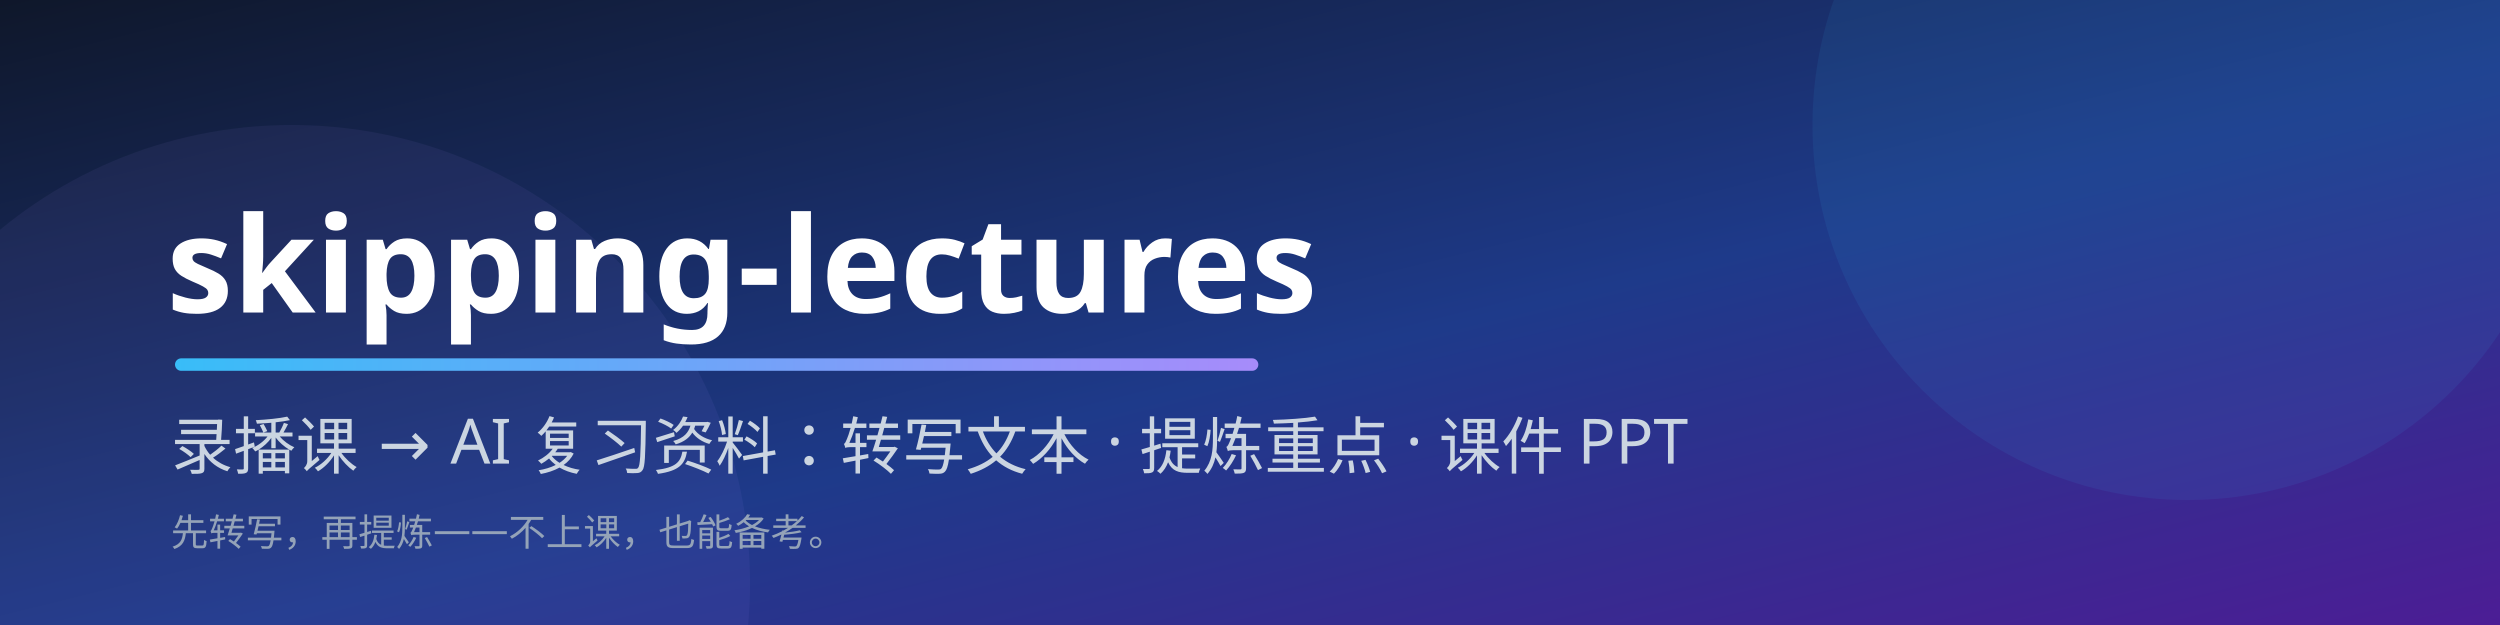
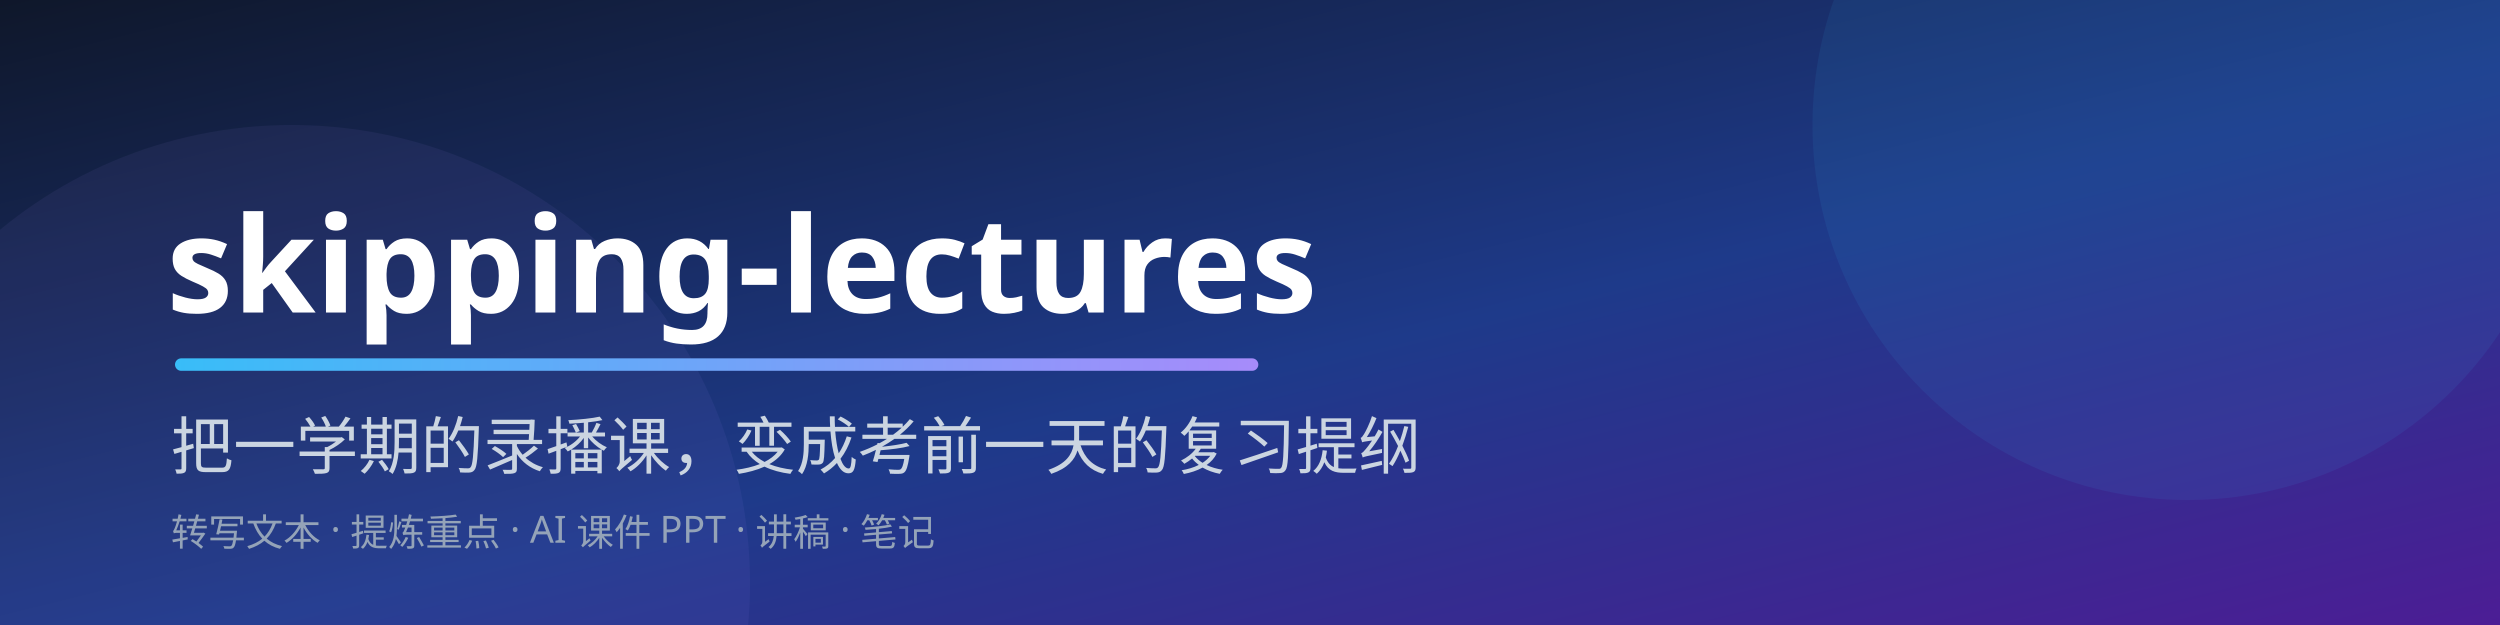
<svg xmlns="http://www.w3.org/2000/svg" width="1200" height="300" viewBox="0 0 1200 300">
  <defs>
    <linearGradient id="bg" x1="0" y1="0" x2="1" y2="1">
      <stop offset="0%" stop-color="#0f172a" />
      <stop offset="55%" stop-color="#1e3a8a" />
      <stop offset="100%" stop-color="#4c1d95" />
    </linearGradient>
    <linearGradient id="accent" x1="0" y1="0" x2="1" y2="0">
      <stop offset="0%" stop-color="#38bdf8" />
      <stop offset="100%" stop-color="#a78bfa" />
    </linearGradient>
  </defs>
  <rect width="1200" height="300" fill="url(#bg)" />
  <circle cx="1050" cy="60" r="180" fill="#38bdf8" opacity="0.08" />
  <circle cx="140" cy="280" r="220" fill="#a78bfa" opacity="0.07" />
  <text x="80" y="150" font-family="Segoe UI, Microsoft YaHei, sans-serif" font-size="64" font-weight="700" fill="#ffffff">skipping-lectures</text>
  <rect x="84" y="172" width="520" height="6" rx="3" fill="url(#accent)" />
-   <text x="82" y="225" font-family="Segoe UI, Microsoft YaHei, sans-serif" font-size="30" fill="#cbd5e1">录播课 → AI 复习资料：转写文本 · 提炼重点 · 课件 PPT</text>
-   <text x="82" y="262" font-family="Segoe UI, Microsoft YaHei, sans-serif" font-size="18" fill="#94a3b8">先转写，再提炼——不上课，也能备考。</text>
+   <text x="82" y="225" font-family="Segoe UI, Microsoft YaHei, sans-serif" font-size="30" fill="#cbd5e1">把一学期的录播课，变成考前一天的复习提纲</text>
+   <text x="82" y="262" font-family="Segoe UI, Microsoft YaHei, sans-serif" font-size="18" fill="#94a3b8">转写文本 · 提炼重点 · AI 课件 PPT · 讲稿 · 笔记</text>
</svg>
